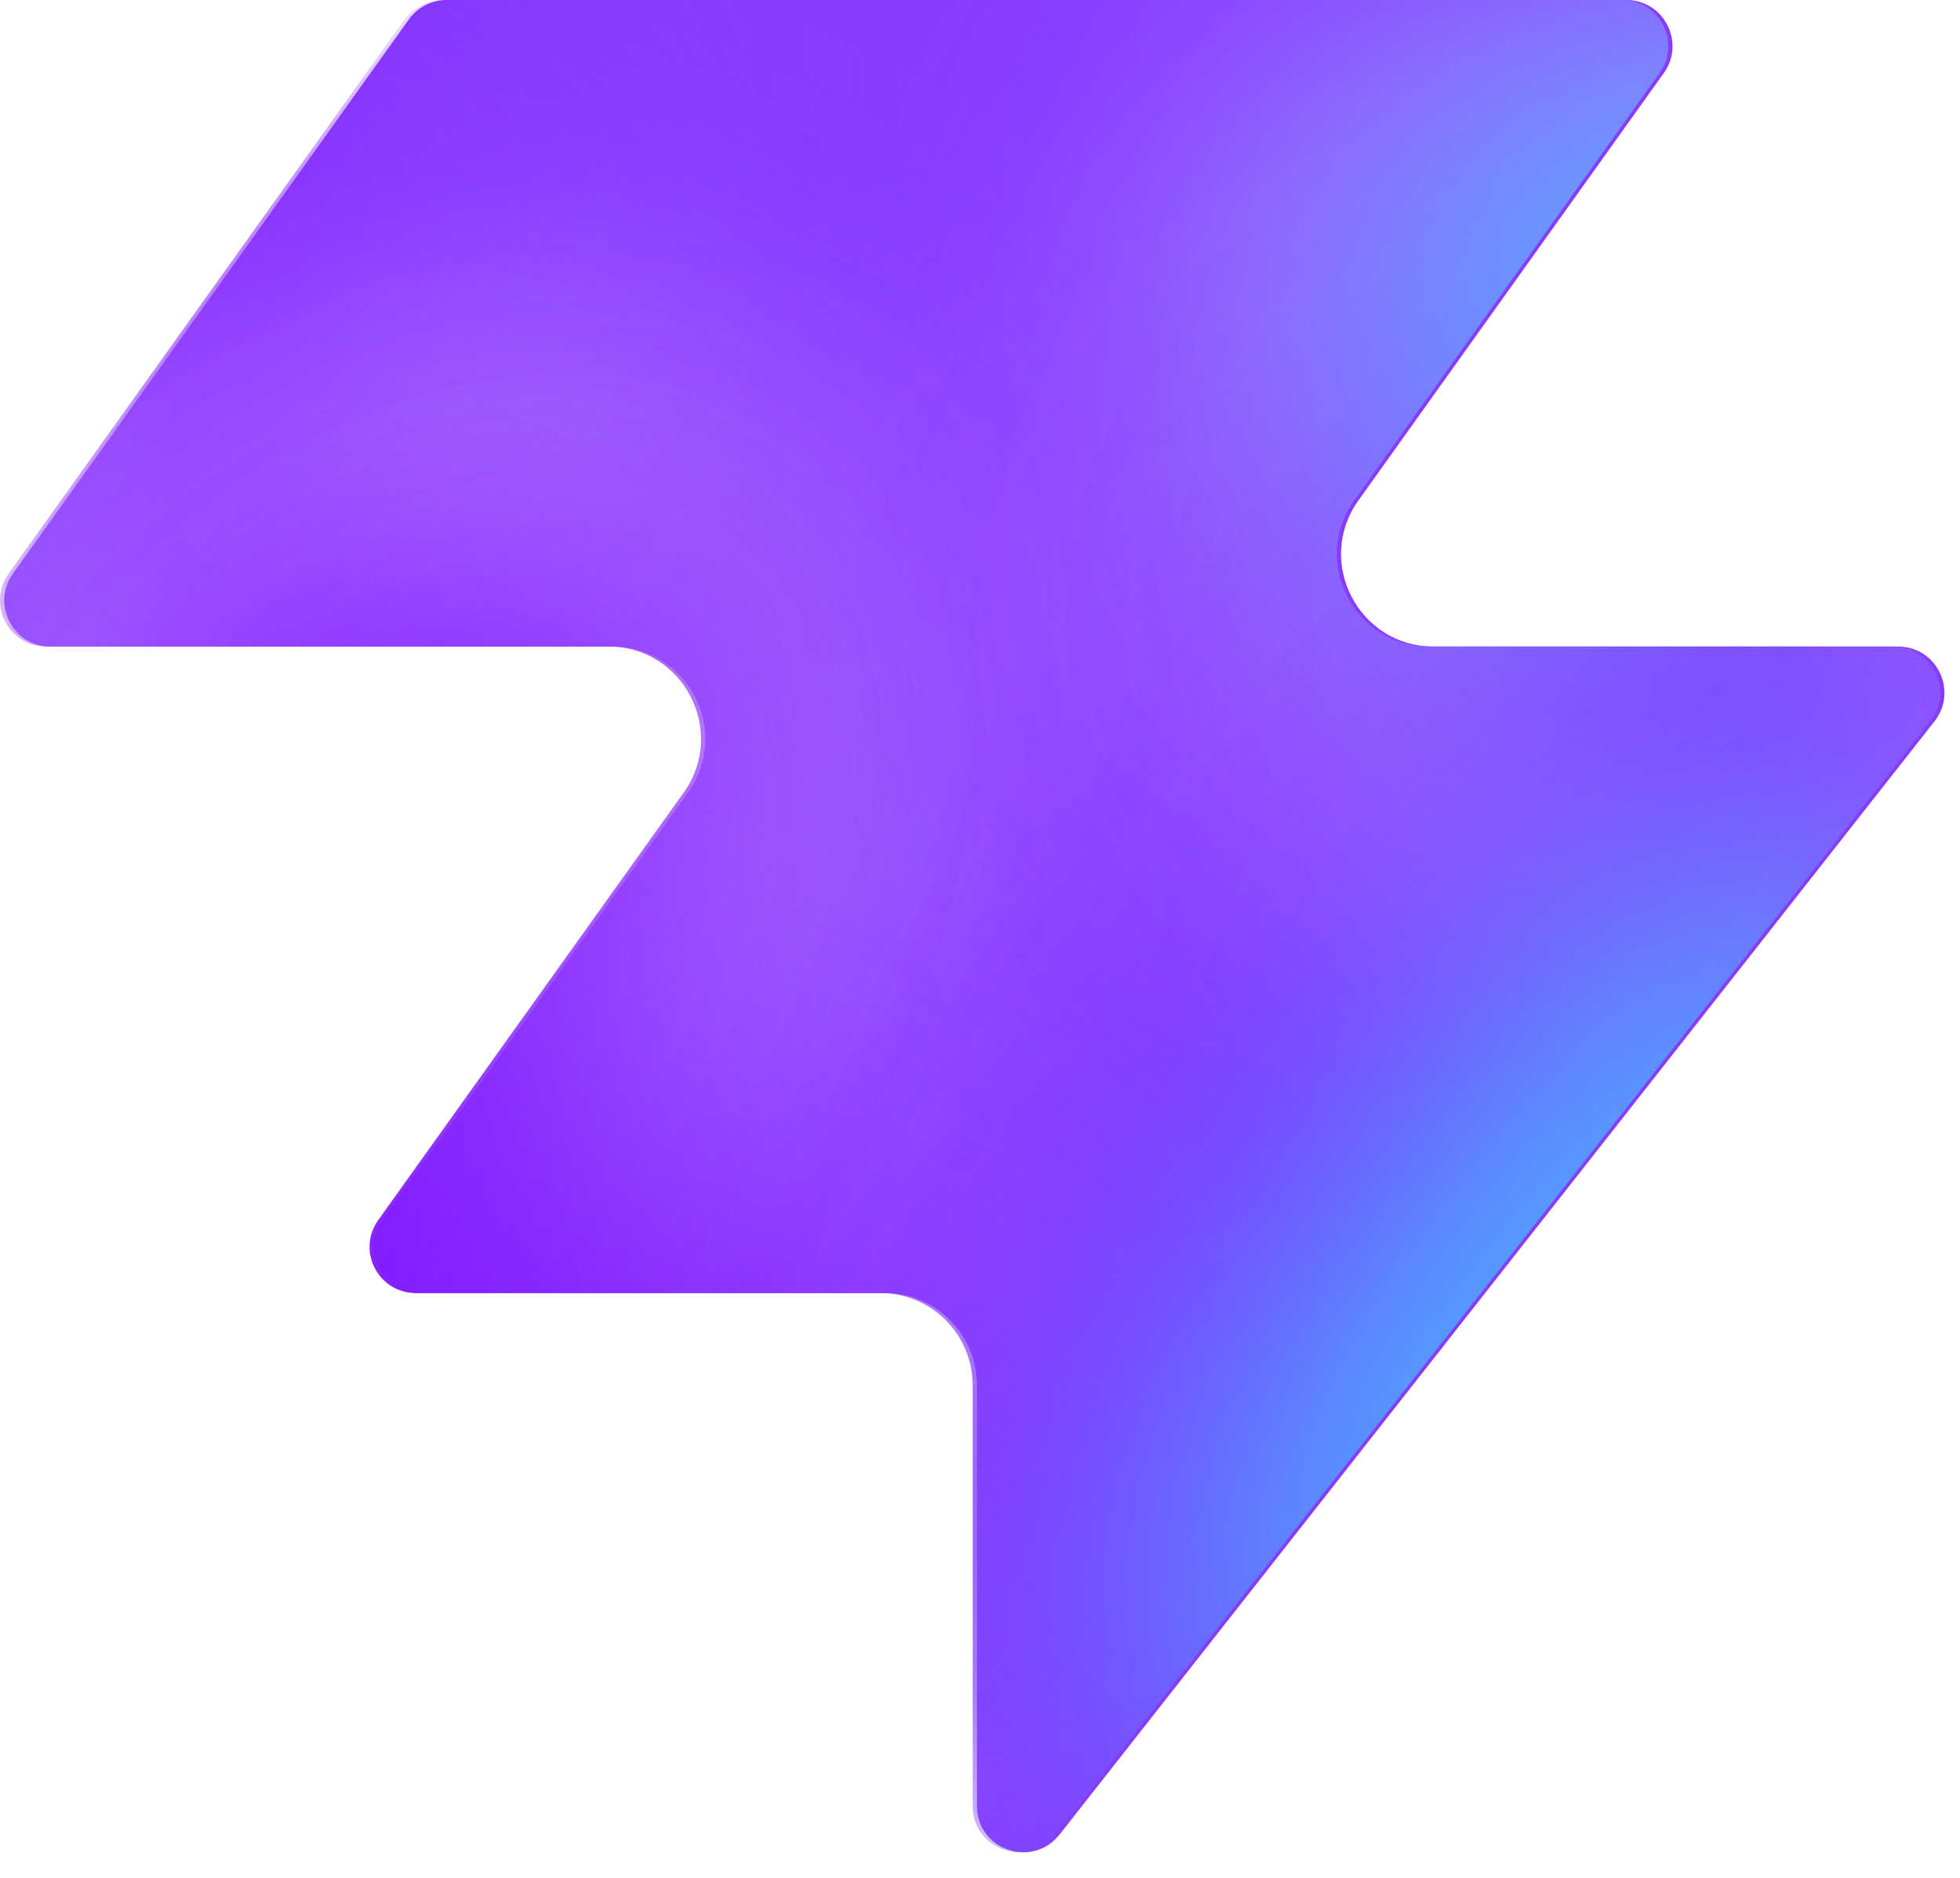
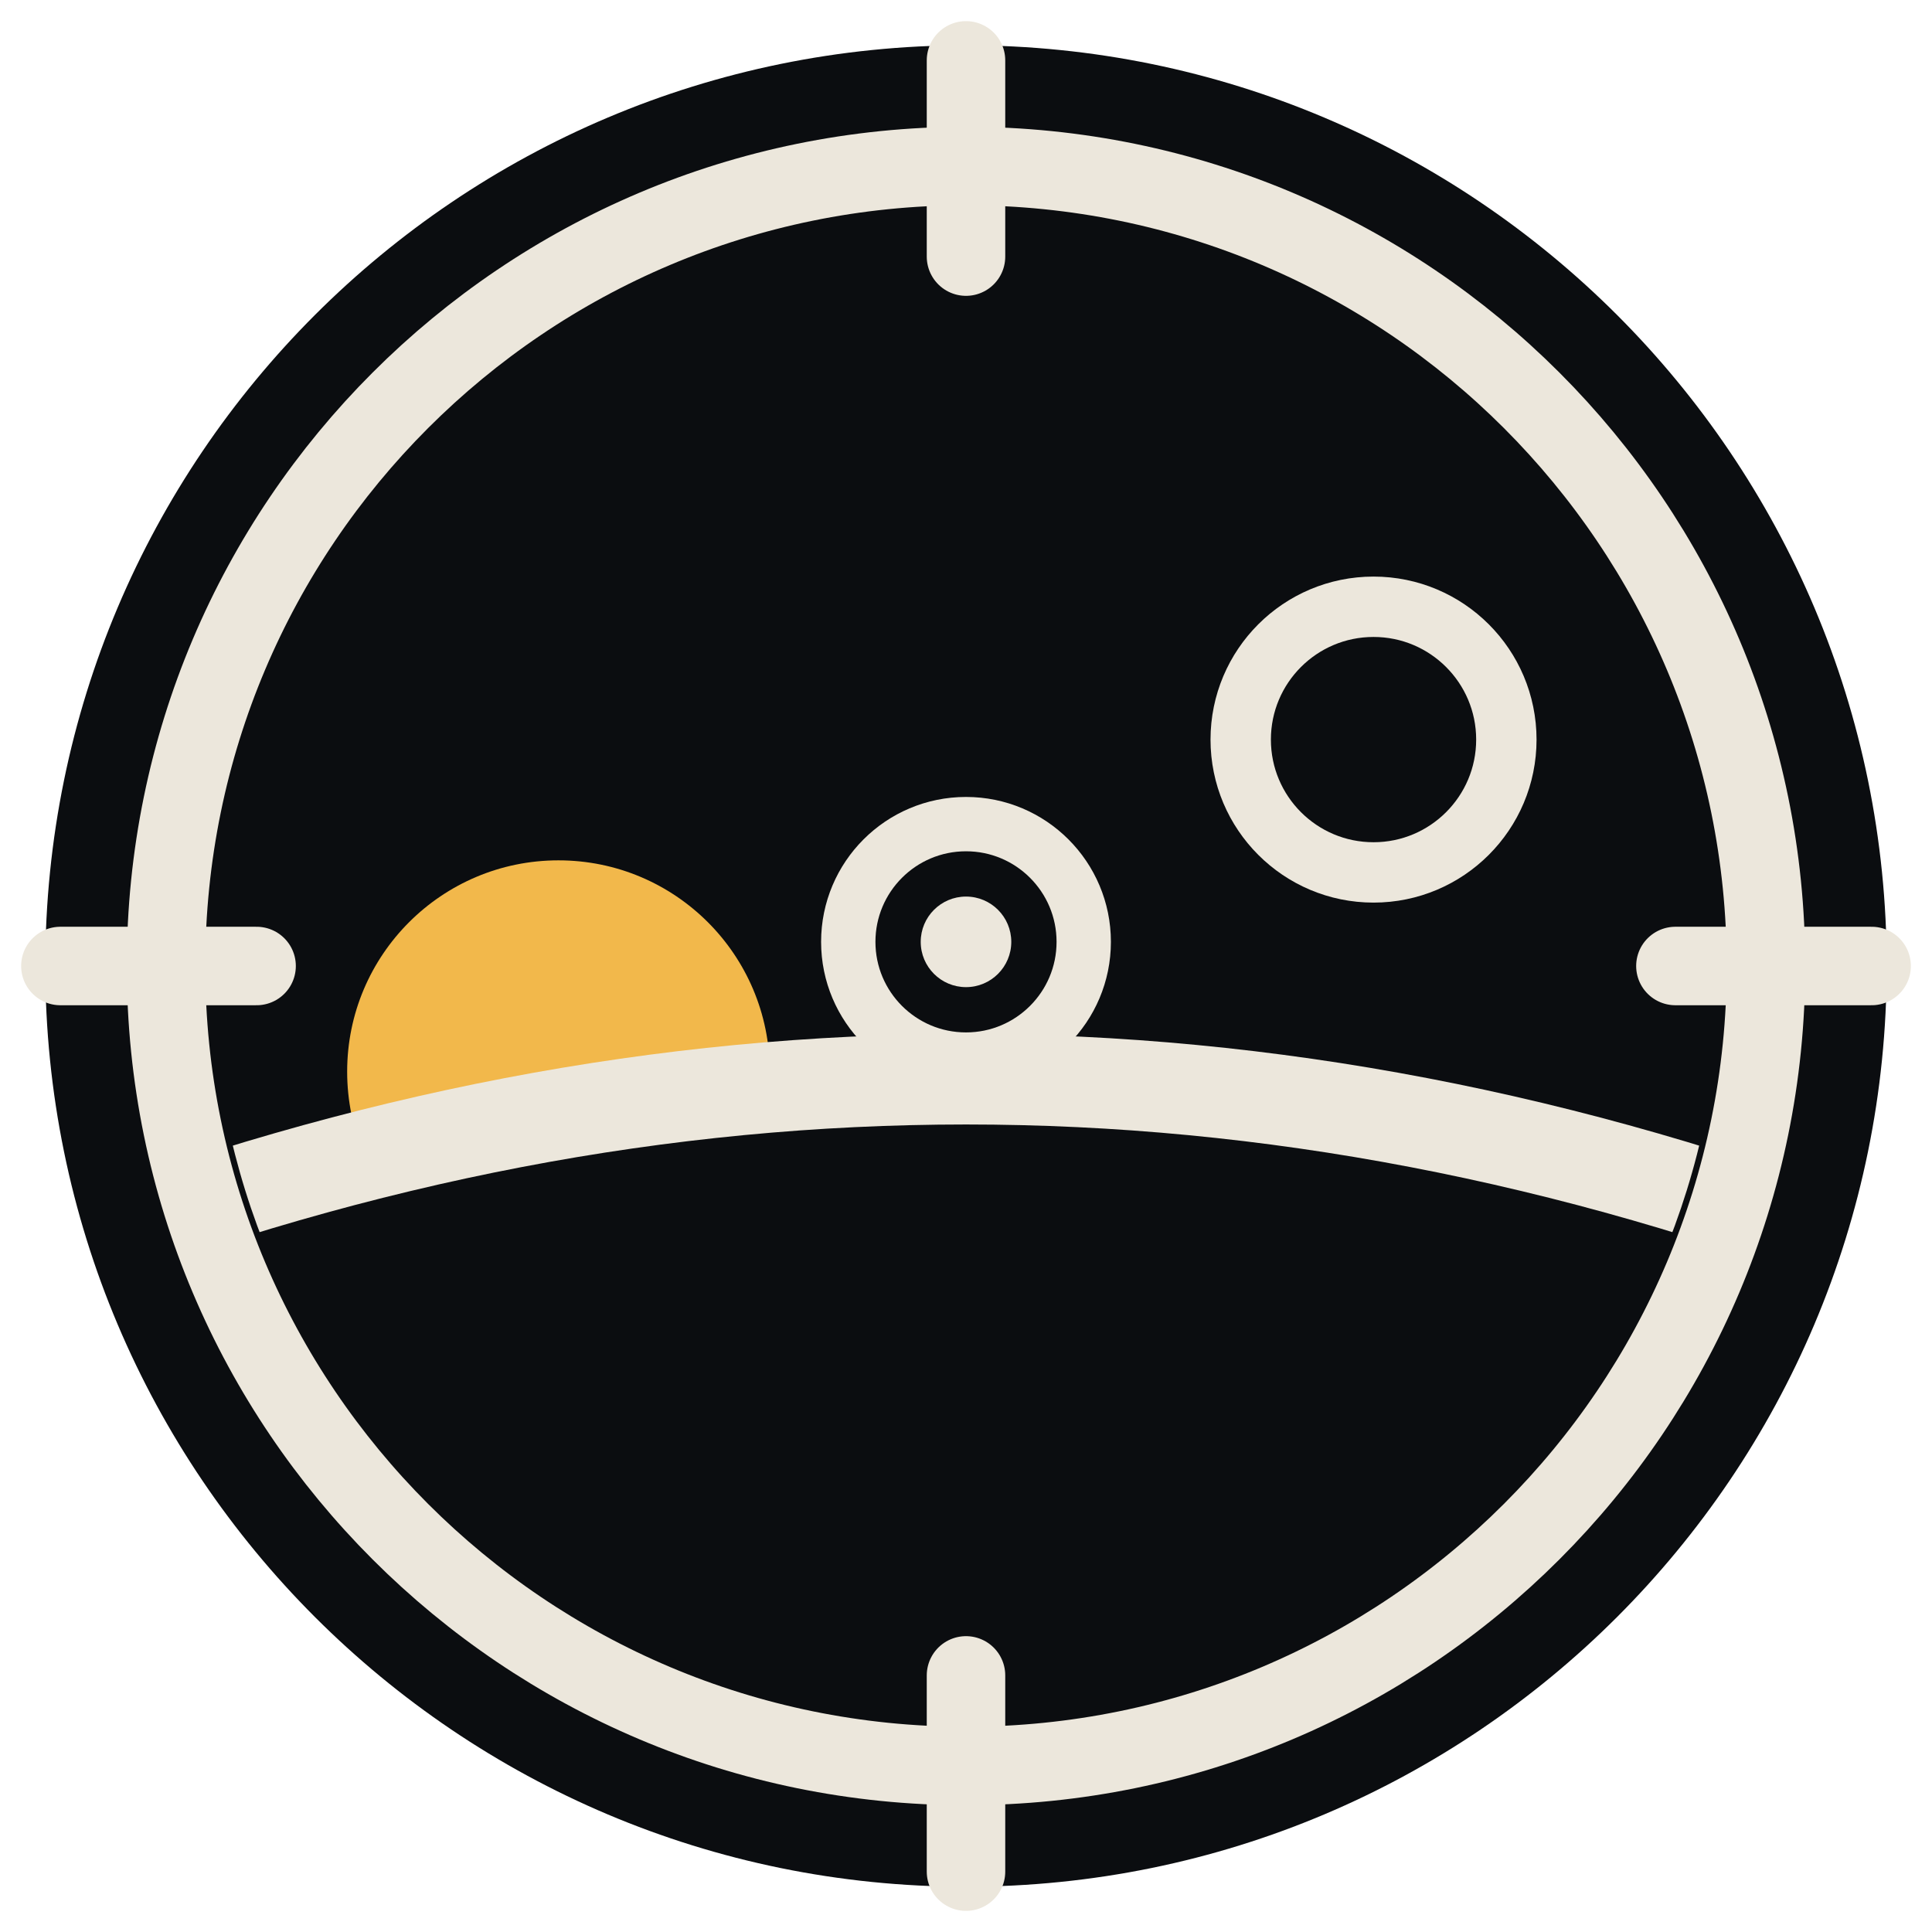
- <svg xmlns="http://www.w3.org/2000/svg" width="48" height="46" fill="none" viewBox="0 0 48 46">
-   <path fill="#863bff" d="M25.946 44.938c-.664.845-2.021.375-2.021-.698V33.937a2.26 2.26 0 0 0-2.262-2.262H10.287c-.92 0-1.456-1.04-.92-1.788l7.48-10.471c1.07-1.497 0-3.578-1.842-3.578H1.237c-.92 0-1.456-1.04-.92-1.788L10.013.474c.214-.297.556-.474.92-.474h28.894c.92 0 1.456 1.04.92 1.788l-7.48 10.471c-1.07 1.498 0 3.579 1.842 3.579h11.377c.943 0 1.473 1.088.89 1.83L25.947 44.94z" style="fill:#863bff;fill:color(display-p3 .525 .23 1);fill-opacity:1" />
-   <mask id="a" width="48" height="46" x="0" y="0" maskUnits="userSpaceOnUse" style="mask-type:alpha">
-     <path fill="#000" d="M25.842 44.938c-.664.844-2.021.375-2.021-.698V33.937a2.26 2.26 0 0 0-2.262-2.262H10.183c-.92 0-1.456-1.04-.92-1.788l7.48-10.471c1.07-1.498 0-3.579-1.842-3.579H1.133c-.92 0-1.456-1.04-.92-1.787L9.91.473c.214-.297.556-.474.92-.474h28.894c.92 0 1.456 1.04.92 1.788l-7.48 10.471c-1.07 1.498 0 3.578 1.842 3.578h11.377c.943 0 1.473 1.088.89 1.832L25.843 44.94z" style="fill:#000;fill-opacity:1" />
-   </mask>
-   <g mask="url(#a)">
-     <g filter="url(#b)">
-       <ellipse cx="5.508" cy="14.704" fill="#ede6ff" rx="5.508" ry="14.704" style="fill:#ede6ff;fill:color(display-p3 .927 .903 1);fill-opacity:1" transform="matrix(.00324 1 1 -.00324 -4.47 31.516)" />
-     </g>
-     <g filter="url(#c)">
-       <ellipse cx="10.399" cy="29.851" fill="#ede6ff" rx="10.399" ry="29.851" style="fill:#ede6ff;fill:color(display-p3 .927 .903 1);fill-opacity:1" transform="matrix(.00324 1 1 -.00324 -39.328 7.883)" />
-     </g>
-     <g filter="url(#d)">
-       <ellipse cx="5.508" cy="30.487" fill="#7e14ff" rx="5.508" ry="30.487" style="fill:#7e14ff;fill:color(display-p3 .492 .077 1);fill-opacity:1" transform="rotate(89.814 -25.913 -14.639)scale(1 -1)" />
-     </g>
-     <g filter="url(#e)">
-       <ellipse cx="5.508" cy="30.599" fill="#7e14ff" rx="5.508" ry="30.599" style="fill:#7e14ff;fill:color(display-p3 .492 .077 1);fill-opacity:1" transform="rotate(89.814 -32.644 -3.334)scale(1 -1)" />
-     </g>
-     <g filter="url(#f)">
-       <ellipse cx="5.508" cy="30.599" fill="#7e14ff" rx="5.508" ry="30.599" style="fill:#7e14ff;fill:color(display-p3 .492 .077 1);fill-opacity:1" transform="matrix(.00324 1 1 -.00324 -34.34 30.47)" />
-     </g>
-     <g filter="url(#g)">
-       <ellipse cx="14.072" cy="22.078" fill="#ede6ff" rx="14.072" ry="22.078" style="fill:#ede6ff;fill:color(display-p3 .927 .903 1);fill-opacity:1" transform="rotate(93.35 24.506 48.493)scale(-1 1)" />
-     </g>
-     <g filter="url(#h)">
-       <ellipse cx="3.47" cy="21.501" fill="#7e14ff" rx="3.47" ry="21.501" style="fill:#7e14ff;fill:color(display-p3 .492 .077 1);fill-opacity:1" transform="rotate(89.009 28.708 47.59)scale(-1 1)" />
-     </g>
-     <g filter="url(#i)">
-       <ellipse cx="3.47" cy="21.501" fill="#7e14ff" rx="3.47" ry="21.501" style="fill:#7e14ff;fill:color(display-p3 .492 .077 1);fill-opacity:1" transform="rotate(89.009 28.708 47.59)scale(-1 1)" />
-     </g>
-     <g filter="url(#j)">
-       <ellipse cx=".387" cy="8.972" fill="#7e14ff" rx="4.407" ry="29.108" style="fill:#7e14ff;fill:color(display-p3 .492 .077 1);fill-opacity:1" transform="rotate(39.51 .387 8.972)" />
-     </g>
-     <g filter="url(#k)">
-       <ellipse cx="47.523" cy="-6.092" fill="#7e14ff" rx="4.407" ry="29.108" style="fill:#7e14ff;fill:color(display-p3 .492 .077 1);fill-opacity:1" transform="rotate(37.892 47.523 -6.092)" />
-     </g>
-     <g filter="url(#l)">
-       <ellipse cx="41.412" cy="6.333" fill="#47bfff" rx="5.971" ry="9.665" style="fill:#47bfff;fill:color(display-p3 .28 .748 1);fill-opacity:1" transform="rotate(37.892 41.412 6.333)" />
-     </g>
-     <g filter="url(#m)">
-       <ellipse cx="-1.879" cy="38.332" fill="#7e14ff" rx="4.407" ry="29.108" style="fill:#7e14ff;fill:color(display-p3 .492 .077 1);fill-opacity:1" transform="rotate(37.892 -1.88 38.332)" />
-     </g>
-     <g filter="url(#n)">
-       <ellipse cx="-1.879" cy="38.332" fill="#7e14ff" rx="4.407" ry="29.108" style="fill:#7e14ff;fill:color(display-p3 .492 .077 1);fill-opacity:1" transform="rotate(37.892 -1.88 38.332)" />
-     </g>
-     <g filter="url(#o)">
-       <ellipse cx="35.651" cy="29.907" fill="#7e14ff" rx="4.407" ry="29.108" style="fill:#7e14ff;fill:color(display-p3 .492 .077 1);fill-opacity:1" transform="rotate(37.892 35.651 29.907)" />
-     </g>
-     <g filter="url(#p)">
-       <ellipse cx="38.418" cy="32.4" fill="#47bfff" rx="5.971" ry="15.297" style="fill:#47bfff;fill:color(display-p3 .28 .748 1);fill-opacity:1" transform="rotate(37.892 38.418 32.4)" />
-     </g>
+ <svg xmlns="http://www.w3.org/2000/svg" viewBox="0 0 64 64">
+   <defs>
+     <clipPath id="disc">
+       <circle cx="32" cy="32" r="25" />
+     </clipPath>
+   </defs>
+   <circle cx="32" cy="32" r="30.5" fill="#0b0d10" />
+   <g clip-path="url(#disc)">
+     <circle cx="18.5" cy="35.5" r="7" fill="#f2b84b" />
+     <path d="M2 41.5 Q32 30 62 41.5 L62 64 L2 64 Z" fill="#0b0d10" />
+     <path d="M2 41.5 Q32 30 62 41.5" fill="none" stroke="#ece7dc" stroke-width="3" />
  </g>
-   <defs>
-     <filter id="b" width="60.045" height="41.654" x="-19.77" y="16.149" color-interpolation-filters="sRGB" filterUnits="userSpaceOnUse">
-       <feFlood flood-opacity="0" result="BackgroundImageFix" />
-       <feBlend in="SourceGraphic" in2="BackgroundImageFix" result="shape" />
-       <feGaussianBlur result="effect1_foregroundBlur_2002_17158" stdDeviation="7.659" />
-     </filter>
-     <filter id="c" width="90.34" height="51.437" x="-54.613" y="-7.533" color-interpolation-filters="sRGB" filterUnits="userSpaceOnUse">
-       <feFlood flood-opacity="0" result="BackgroundImageFix" />
-       <feBlend in="SourceGraphic" in2="BackgroundImageFix" result="shape" />
-       <feGaussianBlur result="effect1_foregroundBlur_2002_17158" stdDeviation="7.659" />
-     </filter>
-     <filter id="d" width="79.355" height="29.4" x="-49.64" y="2.03" color-interpolation-filters="sRGB" filterUnits="userSpaceOnUse">
-       <feFlood flood-opacity="0" result="BackgroundImageFix" />
-       <feBlend in="SourceGraphic" in2="BackgroundImageFix" result="shape" />
-       <feGaussianBlur result="effect1_foregroundBlur_2002_17158" stdDeviation="4.596" />
-     </filter>
-     <filter id="e" width="79.579" height="29.4" x="-45.045" y="20.029" color-interpolation-filters="sRGB" filterUnits="userSpaceOnUse">
-       <feFlood flood-opacity="0" result="BackgroundImageFix" />
-       <feBlend in="SourceGraphic" in2="BackgroundImageFix" result="shape" />
-       <feGaussianBlur result="effect1_foregroundBlur_2002_17158" stdDeviation="4.596" />
-     </filter>
-     <filter id="f" width="79.579" height="29.4" x="-43.513" y="21.178" color-interpolation-filters="sRGB" filterUnits="userSpaceOnUse">
-       <feFlood flood-opacity="0" result="BackgroundImageFix" />
-       <feBlend in="SourceGraphic" in2="BackgroundImageFix" result="shape" />
-       <feGaussianBlur result="effect1_foregroundBlur_2002_17158" stdDeviation="4.596" />
-     </filter>
-     <filter id="g" width="74.749" height="58.852" x="15.756" y="-17.901" color-interpolation-filters="sRGB" filterUnits="userSpaceOnUse">
-       <feFlood flood-opacity="0" result="BackgroundImageFix" />
-       <feBlend in="SourceGraphic" in2="BackgroundImageFix" result="shape" />
-       <feGaussianBlur result="effect1_foregroundBlur_2002_17158" stdDeviation="7.659" />
-     </filter>
-     <filter id="h" width="61.377" height="25.362" x="23.548" y="2.284" color-interpolation-filters="sRGB" filterUnits="userSpaceOnUse">
-       <feFlood flood-opacity="0" result="BackgroundImageFix" />
-       <feBlend in="SourceGraphic" in2="BackgroundImageFix" result="shape" />
-       <feGaussianBlur result="effect1_foregroundBlur_2002_17158" stdDeviation="4.596" />
-     </filter>
-     <filter id="i" width="61.377" height="25.362" x="23.548" y="2.284" color-interpolation-filters="sRGB" filterUnits="userSpaceOnUse">
-       <feFlood flood-opacity="0" result="BackgroundImageFix" />
-       <feBlend in="SourceGraphic" in2="BackgroundImageFix" result="shape" />
-       <feGaussianBlur result="effect1_foregroundBlur_2002_17158" stdDeviation="4.596" />
-     </filter>
-     <filter id="j" width="56.045" height="63.649" x="-27.636" y="-22.853" color-interpolation-filters="sRGB" filterUnits="userSpaceOnUse">
-       <feFlood flood-opacity="0" result="BackgroundImageFix" />
-       <feBlend in="SourceGraphic" in2="BackgroundImageFix" result="shape" />
-       <feGaussianBlur result="effect1_foregroundBlur_2002_17158" stdDeviation="4.596" />
-     </filter>
-     <filter id="k" width="54.814" height="64.646" x="20.116" y="-38.415" color-interpolation-filters="sRGB" filterUnits="userSpaceOnUse">
-       <feFlood flood-opacity="0" result="BackgroundImageFix" />
-       <feBlend in="SourceGraphic" in2="BackgroundImageFix" result="shape" />
-       <feGaussianBlur result="effect1_foregroundBlur_2002_17158" stdDeviation="4.596" />
-     </filter>
-     <filter id="l" width="33.541" height="35.313" x="24.641" y="-11.323" color-interpolation-filters="sRGB" filterUnits="userSpaceOnUse">
-       <feFlood flood-opacity="0" result="BackgroundImageFix" />
-       <feBlend in="SourceGraphic" in2="BackgroundImageFix" result="shape" />
-       <feGaussianBlur result="effect1_foregroundBlur_2002_17158" stdDeviation="4.596" />
-     </filter>
-     <filter id="m" width="54.814" height="64.646" x="-29.286" y="6.009" color-interpolation-filters="sRGB" filterUnits="userSpaceOnUse">
-       <feFlood flood-opacity="0" result="BackgroundImageFix" />
-       <feBlend in="SourceGraphic" in2="BackgroundImageFix" result="shape" />
-       <feGaussianBlur result="effect1_foregroundBlur_2002_17158" stdDeviation="4.596" />
-     </filter>
-     <filter id="n" width="54.814" height="64.646" x="-29.286" y="6.009" color-interpolation-filters="sRGB" filterUnits="userSpaceOnUse">
-       <feFlood flood-opacity="0" result="BackgroundImageFix" />
-       <feBlend in="SourceGraphic" in2="BackgroundImageFix" result="shape" />
-       <feGaussianBlur result="effect1_foregroundBlur_2002_17158" stdDeviation="4.596" />
-     </filter>
-     <filter id="o" width="54.814" height="64.646" x="8.244" y="-2.416" color-interpolation-filters="sRGB" filterUnits="userSpaceOnUse">
-       <feFlood flood-opacity="0" result="BackgroundImageFix" />
-       <feBlend in="SourceGraphic" in2="BackgroundImageFix" result="shape" />
-       <feGaussianBlur result="effect1_foregroundBlur_2002_17158" stdDeviation="4.596" />
-     </filter>
-     <filter id="p" width="39.409" height="43.623" x="18.713" y="10.588" color-interpolation-filters="sRGB" filterUnits="userSpaceOnUse">
-       <feFlood flood-opacity="0" result="BackgroundImageFix" />
-       <feBlend in="SourceGraphic" in2="BackgroundImageFix" result="shape" />
-       <feGaussianBlur result="effect1_foregroundBlur_2002_17158" stdDeviation="4.596" />
-     </filter>
-   </defs>
+   <circle cx="32" cy="32" r="26.5" fill="none" stroke="#ece7dc" stroke-width="2.6" />
+   <g stroke="#ece7dc" stroke-width="2.6" stroke-linecap="round">
+     <line x1="32" y1="2" x2="32" y2="8.5" />
+     <line x1="32" y1="55.5" x2="32" y2="62" />
+     <line x1="2" y1="32" x2="8.5" y2="32" />
+     <line x1="55.5" y1="32" x2="62" y2="32" />
+   </g>
+   <circle cx="45.5" cy="24.5" r="4.4" fill="#0b0d10" stroke="#ece7dc" stroke-width="2" />
+   <circle cx="32" cy="31.2" r="3.9" fill="#0b0d10" stroke="#ece7dc" stroke-width="1.8" />
+   <circle cx="32" cy="31.2" r="1.5" fill="#ece7dc" />
</svg>
